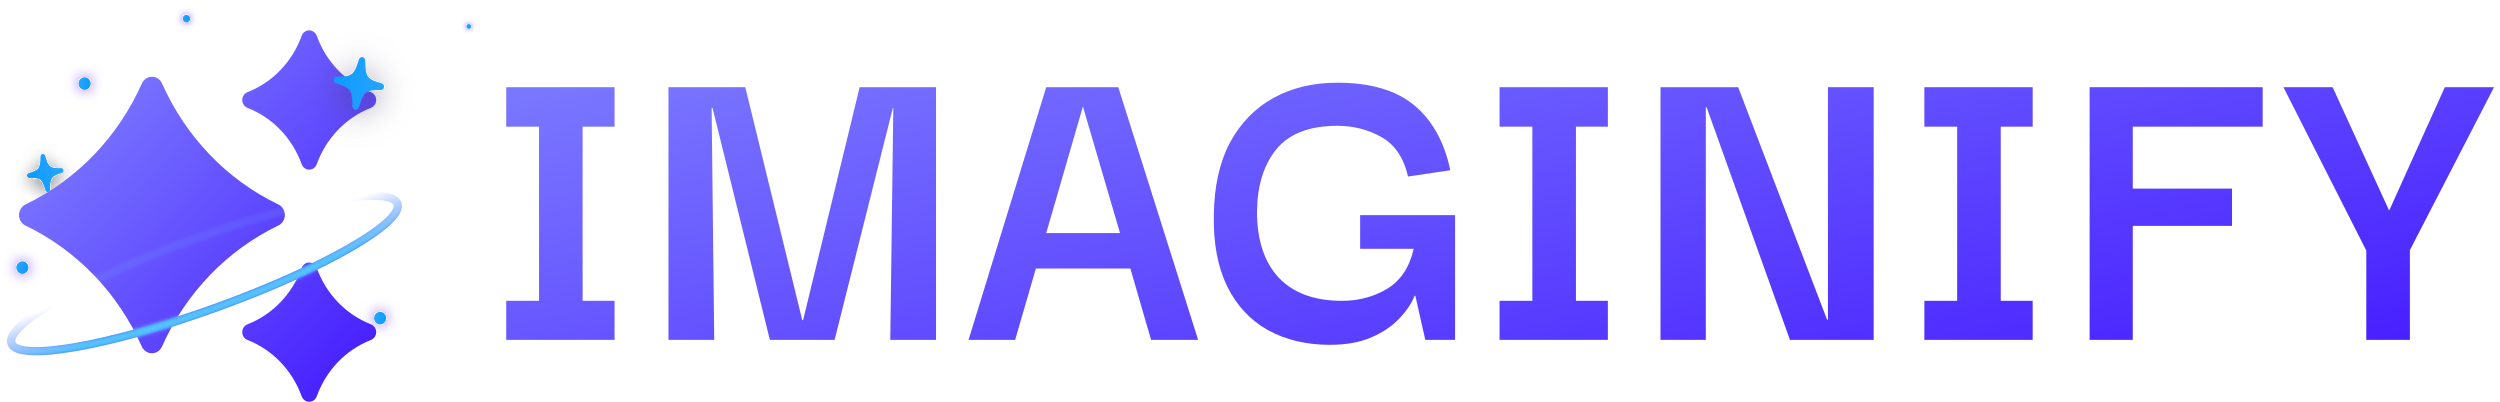
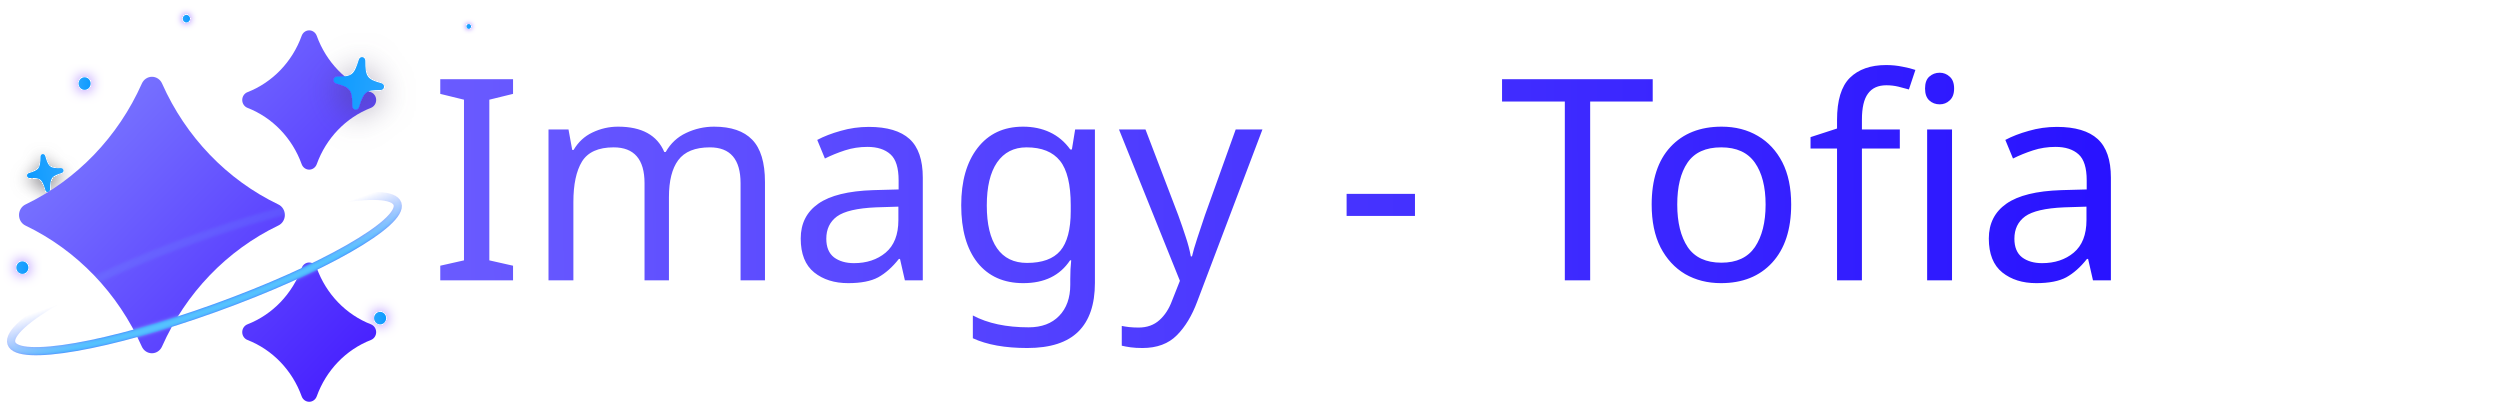
- <svg xmlns="http://www.w3.org/2000/svg" width="168" height="27" viewBox="0 0 168 27" fill="none">
-   <path d="M41.298 20.216V22.84H34.019V20.216H36.223V8.514H34.019V5.86H41.298V8.514H39.152V20.216H41.298ZM44.921 22.84V5.86H50.083L53.911 21.513H53.969L57.768 5.86H62.901V22.84H59.827L60.03 7.247H60.001L56.086 22.84H51.736L47.879 7.247H47.821L47.995 22.84H44.921ZM65.086 22.84L70.306 5.86H75.149L80.514 22.84H77.353L75.961 18.045H69.61L68.218 22.84H65.086ZM72.771 7.157L70.306 15.662H75.265L72.771 7.157ZM89.371 23.172C87.786 23.172 86.394 22.84 85.195 22.177C84.016 21.513 83.107 20.538 82.469 19.251C81.831 17.944 81.532 16.346 81.57 14.456C81.59 12.545 81.947 10.927 82.643 9.6C83.359 8.273 84.335 7.267 85.572 6.584C86.81 5.9 88.24 5.558 89.864 5.558C92.088 5.558 93.808 6.061 95.026 7.066C96.244 8.072 97.056 9.529 97.462 11.44L94.62 11.862C94.33 10.595 93.731 9.71 92.822 9.208C91.933 8.705 90.947 8.454 89.864 8.454C88.008 8.454 86.645 8.976 85.775 10.022C84.925 11.068 84.49 12.465 84.47 14.214C84.47 16.145 84.963 17.632 85.949 18.678C86.935 19.703 88.347 20.216 90.183 20.216C91.305 20.216 92.32 19.945 93.228 19.402C94.137 18.839 94.727 17.944 94.997 16.718H91.401V14.456H97.781V22.84H95.78L95.113 19.884H95.055C94.862 20.387 94.523 20.89 94.04 21.392C93.576 21.895 92.958 22.317 92.184 22.659C91.411 23.001 90.473 23.172 89.371 23.172ZM108.049 20.216V22.84H100.77V20.216H102.974V8.514H100.77V5.86H108.049V8.514H105.903V20.216H108.049ZM122.837 5.86H125.911V22.84H120.285L114.688 7.217H114.63V22.84H111.585V5.86H116.805L122.779 21.483H122.837V5.86ZM136.596 20.216V22.84H129.317V20.216H131.521V8.514H129.317V5.86H136.596V8.514H134.45V20.216H136.596ZM143.322 22.84H140.422V5.86H152.051V8.514H143.322V12.676H149.992V15.179H143.322V22.84ZM159.015 22.84V16.838L153.447 5.86H156.753L160.552 14.154L164.293 5.86H167.599L161.944 16.808V22.84H159.015Z" fill="url(#paint0_linear_2164_2166)" />
-   <g filter="url(#filter0_d_2164_2166)">
-     <path d="M31.499 1.941C31.585 1.941 31.655 1.868 31.655 1.778C31.655 1.688 31.585 1.615 31.499 1.615C31.412 1.615 31.342 1.688 31.342 1.778C31.342 1.868 31.412 1.941 31.499 1.941Z" fill="url(#paint1_linear_2164_2166)" />
+ <svg xmlns="http://www.w3.org/2000/svg" xmlns:xlink="http://www.w3.org/1999/xlink" width="168" height="27" viewBox="0 0 168 27" fill="none" version="1.1" id="svg249">
+   <g filter="url(#filter0_d_2164_2166)" id="g6">
+     <path d="M31.499 1.941C31.585 1.941 31.655 1.868 31.655 1.778C31.655 1.688 31.585 1.615 31.499 1.615C31.412 1.615 31.342 1.688 31.342 1.778C31.342 1.868 31.412 1.941 31.499 1.941Z" fill="url(#paint1_linear_2164_2166)" id="path4" />
  </g>
-   <g filter="url(#filter1_d_2164_2166)">
-     <path d="M5.684 6.038C5.909 6.038 6.09 5.849 6.09 5.616C6.09 5.383 5.909 5.193 5.684 5.193C5.46 5.193 5.278 5.383 5.278 5.616C5.278 5.849 5.46 6.038 5.684 6.038Z" fill="url(#paint2_linear_2164_2166)" />
+   <g id="g2516">
+     <g filter="url(#filter1_d_2164_2166)" id="g10">
+       <path d="M5.684 6.038C5.909 6.038 6.09 5.849 6.09 5.616C6.09 5.383 5.909 5.193 5.684 5.193C5.46 5.193 5.278 5.383 5.278 5.616C5.278 5.849 5.46 6.038 5.684 6.038Z" fill="url(#paint2_linear_2164_2166)" id="path8" />
+     </g>
+     <g filter="url(#filter2_d_2164_2166)" id="g14">
+       <path d="M1.502 18.406C1.726 18.406 1.908 18.217 1.908 17.984C1.908 17.751 1.726 17.562 1.502 17.562C1.278 17.562 1.096 17.751 1.096 17.984C1.096 18.217 1.278 18.406 1.502 18.406Z" fill="url(#paint3_linear_2164_2166)" id="path12" />
+     </g>
+     <g filter="url(#filter3_d_2164_2166)" id="g18">
+       <path d="M25.543 21.802C25.767 21.802 25.949 21.613 25.949 21.379C25.949 21.146 25.767 20.957 25.543 20.957C25.319 20.957 25.137 21.146 25.137 21.379C25.137 21.613 25.319 21.802 25.543 21.802Z" fill="url(#paint4_linear_2164_2166)" id="path16" />
+     </g>
+     <g filter="url(#filter4_d_2164_2166)" id="g22">
+       <path d="M6.528 14.652C6.614 14.652 6.684 14.579 6.684 14.489C6.684 14.399 6.614 14.326 6.528 14.326C6.441 14.326 6.371 14.399 6.371 14.489C6.371 14.579 6.441 14.652 6.528 14.652Z" fill="url(#paint5_linear_2164_2166)" id="path20" />
+     </g>
+     <g filter="url(#filter5_d_2164_2166)" id="g26">
+       <path d="M12.524 1.512C12.66 1.512 12.77 1.397 12.77 1.256C12.77 1.115 12.66 1 12.524 1C12.388 1 12.278 1.115 12.278 1.256C12.278 1.397 12.388 1.512 12.524 1.512Z" fill="url(#paint6_linear_2164_2166)" id="path24" />
+     </g>
+     <g filter="url(#filter6_d_2164_2166)" id="g30">
+       <path d="M3.228 12.906C3.148 12.919 3.073 12.868 3.049 12.783C2.828 12.029 2.711 11.937 1.985 11.965C1.902 11.967 1.828 11.906 1.816 11.823C1.804 11.739 1.856 11.659 1.936 11.634C2.63 11.42 2.705 11.316 2.722 10.526C2.724 10.438 2.779 10.367 2.857 10.354C2.939 10.342 3.012 10.393 3.038 10.477C3.257 11.231 3.374 11.322 4.099 11.295C4.185 11.293 4.257 11.352 4.269 11.438C4.281 11.521 4.231 11.6 4.149 11.626C3.454 11.842 3.38 11.945 3.365 12.735C3.361 12.824 3.305 12.894 3.228 12.906Z" fill="url(#paint7_linear_2164_2166)" id="path28" />
+     </g>
+     <path d="M16.63 6.194C16.419 6.276 16.278 6.486 16.278 6.72C16.278 6.954 16.419 7.164 16.63 7.247C18.313 7.903 19.641 9.284 20.272 11.034C20.352 11.254 20.553 11.4 20.778 11.4C21.003 11.4 21.205 11.254 21.285 11.034C21.916 9.284 23.244 7.903 24.927 7.247C25.138 7.164 25.278 6.954 25.278 6.72C25.278 6.486 25.138 6.276 24.927 6.194C23.244 5.537 21.916 4.156 21.285 2.406C21.205 2.186 21.003 2.04 20.778 2.04C20.553 2.04 20.352 2.186 20.272 2.406C19.641 4.156 18.313 5.537 16.63 6.194ZM10.892 5.613C10.771 5.336 10.503 5.16 10.213 5.16C9.922 5.16 9.655 5.336 9.533 5.613C7.936 9.2 5.164 12.082 1.714 13.74C1.447 13.867 1.278 14.145 1.278 14.452C1.278 14.759 1.447 15.032 1.714 15.159C5.163 16.815 7.937 19.698 9.528 23.285C9.65 23.563 9.917 23.739 10.208 23.739C10.499 23.739 10.766 23.563 10.888 23.285C12.482 19.695 15.254 16.812 18.706 15.154C18.974 15.027 19.142 14.749 19.142 14.447C19.142 14.145 18.974 13.867 18.706 13.74C15.257 12.085 12.485 9.2 10.892 5.613ZM20.272 18.006C19.641 19.756 18.313 21.137 16.63 21.794C16.419 21.876 16.278 22.086 16.278 22.32C16.278 22.554 16.419 22.764 16.63 22.846C18.313 23.503 19.641 24.884 20.272 26.634C20.352 26.854 20.553 27 20.778 27C21.003 27 21.205 26.854 21.285 26.634C21.916 24.884 23.244 23.503 24.927 22.846C25.138 22.764 25.278 22.554 25.278 22.32C25.278 22.086 25.138 21.876 24.927 21.794C23.244 21.137 21.916 19.756 21.285 18.006C21.205 17.786 21.003 17.64 20.778 17.64C20.553 17.64 20.352 17.786 20.272 18.006Z" fill="url(#paint8_linear_2164_2166)" id="path32" />
+     <path d="M12.972 16.086C5.808 18.673 0.343 21.799 0.766 23.067C1.19 24.334 7.341 23.264 14.505 20.677C21.669 18.089 27.133 14.964 26.71 13.696C26.287 12.428 20.136 13.498 12.972 16.086Z" stroke="url(#paint9_linear_2164_2166)" stroke-width="0.549" id="path34" />
+     <g style="mix-blend-mode:screen" filter="url(#filter7_f_2164_2166)" id="g38">
+       <path d="M12.972 16.085C5.808 18.673 0.343 21.799 0.766 23.066C1.19 24.334 7.341 23.264 14.505 20.677C21.669 18.089 27.133 14.963 26.71 13.696C26.287 12.428 20.136 13.498 12.972 16.085Z" stroke="url(#paint10_linear_2164_2166)" stroke-width="0.549" id="path36" />
+     </g>
  </g>
-   <g filter="url(#filter2_d_2164_2166)">
-     <path d="M1.502 18.406C1.726 18.406 1.908 18.217 1.908 17.984C1.908 17.751 1.726 17.562 1.502 17.562C1.278 17.562 1.096 17.751 1.096 17.984C1.096 18.217 1.278 18.406 1.502 18.406Z" fill="url(#paint3_linear_2164_2166)" />
+   <g filter="url(#filter8_d_2164_2166)" id="g42">
+     <path d="M23.872 7.362C23.762 7.345 23.683 7.247 23.684 7.126C23.679 6.038 23.559 5.869 22.591 5.606C22.479 5.575 22.405 5.463 22.421 5.348C22.437 5.232 22.536 5.149 22.652 5.148C23.65 5.152 23.789 5.046 24.113 4.009C24.149 3.894 24.248 3.823 24.357 3.839C24.469 3.856 24.547 3.954 24.549 4.076C24.551 5.161 24.67 5.33 25.637 5.593C25.752 5.627 25.825 5.735 25.808 5.853C25.793 5.968 25.696 6.051 25.577 6.051C24.577 6.05 24.441 6.155 24.119 7.192C24.08 7.308 23.979 7.378 23.872 7.362Z" fill="url(#paint11_linear_2164_2166)" id="path40" />
  </g>
-   <g filter="url(#filter3_d_2164_2166)">
-     <path d="M25.543 21.802C25.767 21.802 25.949 21.613 25.949 21.379C25.949 21.146 25.767 20.957 25.543 20.957C25.319 20.957 25.137 21.146 25.137 21.379C25.137 21.613 25.319 21.802 25.543 21.802Z" fill="url(#paint4_linear_2164_2166)" />
-   </g>
-   <g filter="url(#filter4_d_2164_2166)">
-     <path d="M6.528 14.652C6.614 14.652 6.684 14.579 6.684 14.489C6.684 14.399 6.614 14.326 6.528 14.326C6.441 14.326 6.371 14.399 6.371 14.489C6.371 14.579 6.441 14.652 6.528 14.652Z" fill="url(#paint5_linear_2164_2166)" />
-   </g>
-   <g filter="url(#filter5_d_2164_2166)">
-     <path d="M12.524 1.512C12.66 1.512 12.77 1.397 12.77 1.256C12.77 1.115 12.66 1 12.524 1C12.388 1 12.278 1.115 12.278 1.256C12.278 1.397 12.388 1.512 12.524 1.512Z" fill="url(#paint6_linear_2164_2166)" />
-   </g>
-   <g filter="url(#filter6_d_2164_2166)">
-     <path d="M3.228 12.906C3.148 12.919 3.073 12.868 3.049 12.783C2.828 12.029 2.711 11.937 1.985 11.965C1.902 11.967 1.828 11.906 1.816 11.823C1.804 11.739 1.856 11.659 1.936 11.634C2.63 11.42 2.705 11.316 2.722 10.526C2.724 10.438 2.779 10.367 2.857 10.354C2.939 10.342 3.012 10.393 3.038 10.477C3.257 11.231 3.374 11.322 4.099 11.295C4.185 11.293 4.257 11.352 4.269 11.438C4.281 11.521 4.231 11.6 4.149 11.626C3.454 11.842 3.38 11.945 3.365 12.735C3.361 12.824 3.305 12.894 3.228 12.906Z" fill="url(#paint7_linear_2164_2166)" />
-   </g>
-   <path d="M16.63 6.194C16.419 6.276 16.278 6.486 16.278 6.72C16.278 6.954 16.419 7.164 16.63 7.247C18.313 7.903 19.641 9.284 20.272 11.034C20.352 11.254 20.553 11.4 20.778 11.4C21.003 11.4 21.205 11.254 21.285 11.034C21.916 9.284 23.244 7.903 24.927 7.247C25.138 7.164 25.278 6.954 25.278 6.72C25.278 6.486 25.138 6.276 24.927 6.194C23.244 5.537 21.916 4.156 21.285 2.406C21.205 2.186 21.003 2.04 20.778 2.04C20.553 2.04 20.352 2.186 20.272 2.406C19.641 4.156 18.313 5.537 16.63 6.194ZM10.892 5.613C10.771 5.336 10.503 5.16 10.213 5.16C9.922 5.16 9.655 5.336 9.533 5.613C7.936 9.2 5.164 12.082 1.714 13.74C1.447 13.867 1.278 14.145 1.278 14.452C1.278 14.759 1.447 15.032 1.714 15.159C5.163 16.815 7.937 19.698 9.528 23.285C9.65 23.563 9.917 23.739 10.208 23.739C10.499 23.739 10.766 23.563 10.888 23.285C12.482 19.695 15.254 16.812 18.706 15.154C18.974 15.027 19.142 14.749 19.142 14.447C19.142 14.145 18.974 13.867 18.706 13.74C15.257 12.085 12.485 9.2 10.892 5.613ZM20.272 18.006C19.641 19.756 18.313 21.137 16.63 21.794C16.419 21.876 16.278 22.086 16.278 22.32C16.278 22.554 16.419 22.764 16.63 22.846C18.313 23.503 19.641 24.884 20.272 26.634C20.352 26.854 20.553 27 20.778 27C21.003 27 21.205 26.854 21.285 26.634C21.916 24.884 23.244 23.503 24.927 22.846C25.138 22.764 25.278 22.554 25.278 22.32C25.278 22.086 25.138 21.876 24.927 21.794C23.244 21.137 21.916 19.756 21.285 18.006C21.205 17.786 21.003 17.64 20.778 17.64C20.553 17.64 20.352 17.786 20.272 18.006Z" fill="url(#paint8_linear_2164_2166)" />
-   <path d="M12.972 16.086C5.808 18.673 0.343 21.799 0.766 23.067C1.19 24.334 7.341 23.264 14.505 20.677C21.669 18.089 27.133 14.964 26.71 13.696C26.287 12.428 20.136 13.498 12.972 16.086Z" stroke="url(#paint9_linear_2164_2166)" stroke-width="0.549" />
-   <g style="mix-blend-mode:screen" filter="url(#filter7_f_2164_2166)">
-     <path d="M12.972 16.085C5.808 18.673 0.343 21.799 0.766 23.066C1.19 24.334 7.341 23.264 14.505 20.677C21.669 18.089 27.133 14.963 26.71 13.696C26.287 12.428 20.136 13.498 12.972 16.085Z" stroke="url(#paint10_linear_2164_2166)" stroke-width="0.549" />
-   </g>
-   <g filter="url(#filter8_d_2164_2166)">
-     <path d="M23.872 7.362C23.762 7.345 23.683 7.247 23.684 7.126C23.679 6.038 23.559 5.869 22.591 5.606C22.479 5.575 22.405 5.463 22.421 5.348C22.437 5.232 22.536 5.149 22.652 5.148C23.65 5.152 23.789 5.046 24.113 4.009C24.149 3.894 24.248 3.823 24.357 3.839C24.469 3.856 24.547 3.954 24.549 4.076C24.551 5.161 24.67 5.33 25.637 5.593C25.752 5.627 25.825 5.735 25.808 5.853C25.793 5.968 25.696 6.051 25.577 6.051C24.577 6.05 24.441 6.155 24.119 7.192C24.08 7.308 23.979 7.378 23.872 7.362Z" fill="url(#paint11_linear_2164_2166)" />
-   </g>
-   <defs>
+   <defs id="defs247">
+     <linearGradient id="linearGradient2432">
+       <stop style="stop-color:#6a5bff;stop-opacity:1;" offset="0" id="stop2428" />
+       <stop style="stop-color:#1f08ff;stop-opacity:1;" offset="1" id="stop2430" />
+     </linearGradient>
    <filter id="filter0_d_2164_2166" x="31.001" y="1.274" width="0.996" height="1.009" filterUnits="userSpaceOnUse" color-interpolation-filters="sRGB">
-       <feFlood flood-opacity="0" result="BackgroundImageFix" />
-       <feColorMatrix in="SourceAlpha" type="matrix" values="0 0 0 0 0 0 0 0 0 0 0 0 0 0 0 0 0 0 127 0" result="hardAlpha" />
-       <feOffset />
-       <feGaussianBlur stdDeviation="0.171" />
-       <feComposite in2="hardAlpha" operator="out" />
-       <feColorMatrix type="matrix" values="0 0 0 0 0.592 0 0 0 0 0.392 0 0 0 0 1 0 0 0 1 0" />
-       <feBlend mode="normal" in2="BackgroundImageFix" result="effect1_dropShadow_2164_2166" />
-       <feBlend mode="normal" in="SourceGraphic" in2="effect1_dropShadow_2164_2166" result="shape" />
+       <feFlood flood-opacity="0" result="BackgroundImageFix" id="feFlood44" />
+       <feColorMatrix in="SourceAlpha" type="matrix" values="0 0 0 0 0 0 0 0 0 0 0 0 0 0 0 0 0 0 127 0" result="hardAlpha" id="feColorMatrix46" />
+       <feOffset id="feOffset48" />
+       <feGaussianBlur stdDeviation="0.171" id="feGaussianBlur50" />
+       <feComposite in2="hardAlpha" operator="out" id="feComposite52" />
+       <feColorMatrix type="matrix" values="0 0 0 0 0.592 0 0 0 0 0.392 0 0 0 0 1 0 0 0 1 0" id="feColorMatrix54" />
+       <feBlend mode="normal" in2="BackgroundImageFix" result="effect1_dropShadow_2164_2166" id="feBlend56" />
+       <feBlend mode="normal" in="SourceGraphic" in2="effect1_dropShadow_2164_2166" result="shape" id="feBlend58" />
    </filter>
    <filter id="filter1_d_2164_2166" x="4.392" y="4.308" width="2.584" height="2.616" filterUnits="userSpaceOnUse" color-interpolation-filters="sRGB">
-       <feFlood flood-opacity="0" result="BackgroundImageFix" />
-       <feColorMatrix in="SourceAlpha" type="matrix" values="0 0 0 0 0 0 0 0 0 0 0 0 0 0 0 0 0 0 127 0" result="hardAlpha" />
-       <feOffset />
-       <feGaussianBlur stdDeviation="0.443" />
-       <feComposite in2="hardAlpha" operator="out" />
-       <feColorMatrix type="matrix" values="0 0 0 0 0.592 0 0 0 0 0.392 0 0 0 0 1 0 0 0 1 0" />
-       <feBlend mode="normal" in2="BackgroundImageFix" result="effect1_dropShadow_2164_2166" />
-       <feBlend mode="normal" in="SourceGraphic" in2="effect1_dropShadow_2164_2166" result="shape" />
+       <feFlood flood-opacity="0" result="BackgroundImageFix" id="feFlood61" />
+       <feColorMatrix in="SourceAlpha" type="matrix" values="0 0 0 0 0 0 0 0 0 0 0 0 0 0 0 0 0 0 127 0" result="hardAlpha" id="feColorMatrix63" />
+       <feOffset id="feOffset65" />
+       <feGaussianBlur stdDeviation="0.443" id="feGaussianBlur67" />
+       <feComposite in2="hardAlpha" operator="out" id="feComposite69" />
+       <feColorMatrix type="matrix" values="0 0 0 0 0.592 0 0 0 0 0.392 0 0 0 0 1 0 0 0 1 0" id="feColorMatrix71" />
+       <feBlend mode="normal" in2="BackgroundImageFix" result="effect1_dropShadow_2164_2166" id="feBlend73" />
+       <feBlend mode="normal" in="SourceGraphic" in2="effect1_dropShadow_2164_2166" result="shape" id="feBlend75" />
    </filter>
    <filter id="filter2_d_2164_2166" x="0.21" y="16.676" width="2.584" height="2.616" filterUnits="userSpaceOnUse" color-interpolation-filters="sRGB">
-       <feFlood flood-opacity="0" result="BackgroundImageFix" />
-       <feColorMatrix in="SourceAlpha" type="matrix" values="0 0 0 0 0 0 0 0 0 0 0 0 0 0 0 0 0 0 127 0" result="hardAlpha" />
-       <feOffset />
-       <feGaussianBlur stdDeviation="0.443" />
-       <feComposite in2="hardAlpha" operator="out" />
-       <feColorMatrix type="matrix" values="0 0 0 0 0.592 0 0 0 0 0.392 0 0 0 0 1 0 0 0 1 0" />
-       <feBlend mode="normal" in2="BackgroundImageFix" result="effect1_dropShadow_2164_2166" />
-       <feBlend mode="normal" in="SourceGraphic" in2="effect1_dropShadow_2164_2166" result="shape" />
+       <feFlood flood-opacity="0" result="BackgroundImageFix" id="feFlood78" />
+       <feColorMatrix in="SourceAlpha" type="matrix" values="0 0 0 0 0 0 0 0 0 0 0 0 0 0 0 0 0 0 127 0" result="hardAlpha" id="feColorMatrix80" />
+       <feOffset id="feOffset82" />
+       <feGaussianBlur stdDeviation="0.443" id="feGaussianBlur84" />
+       <feComposite in2="hardAlpha" operator="out" id="feComposite86" />
+       <feColorMatrix type="matrix" values="0 0 0 0 0.592 0 0 0 0 0.392 0 0 0 0 1 0 0 0 1 0" id="feColorMatrix88" />
+       <feBlend mode="normal" in2="BackgroundImageFix" result="effect1_dropShadow_2164_2166" id="feBlend90" />
+       <feBlend mode="normal" in="SourceGraphic" in2="effect1_dropShadow_2164_2166" result="shape" id="feBlend92" />
    </filter>
    <filter id="filter3_d_2164_2166" x="24.251" y="20.071" width="2.584" height="2.616" filterUnits="userSpaceOnUse" color-interpolation-filters="sRGB">
-       <feFlood flood-opacity="0" result="BackgroundImageFix" />
-       <feColorMatrix in="SourceAlpha" type="matrix" values="0 0 0 0 0 0 0 0 0 0 0 0 0 0 0 0 0 0 127 0" result="hardAlpha" />
-       <feOffset />
-       <feGaussianBlur stdDeviation="0.443" />
-       <feComposite in2="hardAlpha" operator="out" />
-       <feColorMatrix type="matrix" values="0 0 0 0 0.592 0 0 0 0 0.392 0 0 0 0 1 0 0 0 1 0" />
-       <feBlend mode="normal" in2="BackgroundImageFix" result="effect1_dropShadow_2164_2166" />
-       <feBlend mode="normal" in="SourceGraphic" in2="effect1_dropShadow_2164_2166" result="shape" />
+       <feFlood flood-opacity="0" result="BackgroundImageFix" id="feFlood95" />
+       <feColorMatrix in="SourceAlpha" type="matrix" values="0 0 0 0 0 0 0 0 0 0 0 0 0 0 0 0 0 0 127 0" result="hardAlpha" id="feColorMatrix97" />
+       <feOffset id="feOffset99" />
+       <feGaussianBlur stdDeviation="0.443" id="feGaussianBlur101" />
+       <feComposite in2="hardAlpha" operator="out" id="feComposite103" />
+       <feColorMatrix type="matrix" values="0 0 0 0 0.592 0 0 0 0 0.392 0 0 0 0 1 0 0 0 1 0" id="feColorMatrix105" />
+       <feBlend mode="normal" in2="BackgroundImageFix" result="effect1_dropShadow_2164_2166" id="feBlend107" />
+       <feBlend mode="normal" in="SourceGraphic" in2="effect1_dropShadow_2164_2166" result="shape" id="feBlend109" />
    </filter>
    <filter id="filter4_d_2164_2166" x="6.03" y="13.984" width="0.996" height="1.009" filterUnits="userSpaceOnUse" color-interpolation-filters="sRGB">
-       <feFlood flood-opacity="0" result="BackgroundImageFix" />
-       <feColorMatrix in="SourceAlpha" type="matrix" values="0 0 0 0 0 0 0 0 0 0 0 0 0 0 0 0 0 0 127 0" result="hardAlpha" />
-       <feOffset />
-       <feGaussianBlur stdDeviation="0.171" />
-       <feComposite in2="hardAlpha" operator="out" />
-       <feColorMatrix type="matrix" values="0 0 0 0 0.592 0 0 0 0 0.392 0 0 0 0 1 0 0 0 1 0" />
-       <feBlend mode="normal" in2="BackgroundImageFix" result="effect1_dropShadow_2164_2166" />
-       <feBlend mode="normal" in="SourceGraphic" in2="effect1_dropShadow_2164_2166" result="shape" />
+       <feFlood flood-opacity="0" result="BackgroundImageFix" id="feFlood112" />
+       <feColorMatrix in="SourceAlpha" type="matrix" values="0 0 0 0 0 0 0 0 0 0 0 0 0 0 0 0 0 0 127 0" result="hardAlpha" id="feColorMatrix114" />
+       <feOffset id="feOffset116" />
+       <feGaussianBlur stdDeviation="0.171" id="feGaussianBlur118" />
+       <feComposite in2="hardAlpha" operator="out" id="feComposite120" />
+       <feColorMatrix type="matrix" values="0 0 0 0 0.592 0 0 0 0 0.392 0 0 0 0 1 0 0 0 1 0" id="feColorMatrix122" />
+       <feBlend mode="normal" in2="BackgroundImageFix" result="effect1_dropShadow_2164_2166" id="feBlend124" />
+       <feBlend mode="normal" in="SourceGraphic" in2="effect1_dropShadow_2164_2166" result="shape" id="feBlend126" />
    </filter>
    <filter id="filter5_d_2164_2166" x="11.742" y="0.463" width="1.565" height="1.585" filterUnits="userSpaceOnUse" color-interpolation-filters="sRGB">
-       <feFlood flood-opacity="0" result="BackgroundImageFix" />
-       <feColorMatrix in="SourceAlpha" type="matrix" values="0 0 0 0 0 0 0 0 0 0 0 0 0 0 0 0 0 0 127 0" result="hardAlpha" />
-       <feOffset />
-       <feGaussianBlur stdDeviation="0.268" />
-       <feComposite in2="hardAlpha" operator="out" />
-       <feColorMatrix type="matrix" values="0 0 0 0 0.592 0 0 0 0 0.392 0 0 0 0 1 0 0 0 1 0" />
-       <feBlend mode="normal" in2="BackgroundImageFix" result="effect1_dropShadow_2164_2166" />
-       <feBlend mode="normal" in="SourceGraphic" in2="effect1_dropShadow_2164_2166" result="shape" />
+       <feFlood flood-opacity="0" result="BackgroundImageFix" id="feFlood129" />
+       <feColorMatrix in="SourceAlpha" type="matrix" values="0 0 0 0 0 0 0 0 0 0 0 0 0 0 0 0 0 0 127 0" result="hardAlpha" id="feColorMatrix131" />
+       <feOffset id="feOffset133" />
+       <feGaussianBlur stdDeviation="0.268" id="feGaussianBlur135" />
+       <feComposite in2="hardAlpha" operator="out" id="feComposite137" />
+       <feColorMatrix type="matrix" values="0 0 0 0 0.592 0 0 0 0 0.392 0 0 0 0 1 0 0 0 1 0" id="feColorMatrix139" />
+       <feBlend mode="normal" in2="BackgroundImageFix" result="effect1_dropShadow_2164_2166" id="feBlend141" />
+       <feBlend mode="normal" in="SourceGraphic" in2="effect1_dropShadow_2164_2166" result="shape" id="feBlend143" />
    </filter>
    <filter id="filter6_d_2164_2166" x="0.732" y="9.553" width="4.62" height="4.719" filterUnits="userSpaceOnUse" color-interpolation-filters="sRGB">
-       <feFlood flood-opacity="0" result="BackgroundImageFix" />
-       <feColorMatrix in="SourceAlpha" type="matrix" values="0 0 0 0 0 0 0 0 0 0 0 0 0 0 0 0 0 0 127 0" result="hardAlpha" />
-       <feOffset dy="0.282" />
-       <feGaussianBlur stdDeviation="0.541" />
-       <feComposite in2="hardAlpha" operator="out" />
-       <feColorMatrix type="matrix" values="0 0 0 0 0.221 0 0 0 0 0.21 0 0 0 0 0.242 0 0 0 0.6 0" />
-       <feBlend mode="normal" in2="BackgroundImageFix" result="effect1_dropShadow_2164_2166" />
-       <feBlend mode="normal" in="SourceGraphic" in2="effect1_dropShadow_2164_2166" result="shape" />
+       <feFlood flood-opacity="0" result="BackgroundImageFix" id="feFlood146" />
+       <feColorMatrix in="SourceAlpha" type="matrix" values="0 0 0 0 0 0 0 0 0 0 0 0 0 0 0 0 0 0 127 0" result="hardAlpha" id="feColorMatrix148" />
+       <feOffset dy="0.282" id="feOffset150" />
+       <feGaussianBlur stdDeviation="0.541" id="feGaussianBlur152" />
+       <feComposite in2="hardAlpha" operator="out" id="feComposite154" />
+       <feColorMatrix type="matrix" values="0 0 0 0 0.221 0 0 0 0 0.21 0 0 0 0 0.242 0 0 0 0.6 0" id="feColorMatrix156" />
+       <feBlend mode="normal" in2="BackgroundImageFix" result="effect1_dropShadow_2164_2166" id="feBlend158" />
+       <feBlend mode="normal" in="SourceGraphic" in2="effect1_dropShadow_2164_2166" result="shape" id="feBlend160" />
    </filter>
    <filter id="filter7_f_2164_2166" x="0.216" y="12.631" width="27.044" height="11.499" filterUnits="userSpaceOnUse" color-interpolation-filters="sRGB">
-       <feFlood flood-opacity="0" result="BackgroundImageFix" />
-       <feBlend mode="normal" in="SourceGraphic" in2="BackgroundImageFix" result="shape" />
-       <feGaussianBlur stdDeviation="0.127" result="effect1_foregroundBlur_2164_2166" />
+       <feFlood flood-opacity="0" result="BackgroundImageFix" id="feFlood163" />
+       <feBlend mode="normal" in="SourceGraphic" in2="BackgroundImageFix" result="shape" id="feBlend165" />
+       <feGaussianBlur stdDeviation="0.127" result="effect1_foregroundBlur_2164_2166" id="feGaussianBlur167" />
    </filter>
    <filter id="filter8_d_2164_2166" x="20.288" y="2.261" width="7.653" height="7.788" filterUnits="userSpaceOnUse" color-interpolation-filters="sRGB">
-       <feFlood flood-opacity="0" result="BackgroundImageFix" />
-       <feColorMatrix in="SourceAlpha" type="matrix" values="0 0 0 0 0 0 0 0 0 0 0 0 0 0 0 0 0 0 127 0" result="hardAlpha" />
-       <feOffset dy="0.555" />
-       <feGaussianBlur stdDeviation="1.065" />
-       <feComposite in2="hardAlpha" operator="out" />
-       <feColorMatrix type="matrix" values="0 0 0 0 0.297 0 0 0 0 0.244 0 0 0 0 0.404 0 0 0 0.6 0" />
-       <feBlend mode="normal" in2="BackgroundImageFix" result="effect1_dropShadow_2164_2166" />
-       <feBlend mode="normal" in="SourceGraphic" in2="effect1_dropShadow_2164_2166" result="shape" />
+       <feFlood flood-opacity="0" result="BackgroundImageFix" id="feFlood170" />
+       <feColorMatrix in="SourceAlpha" type="matrix" values="0 0 0 0 0 0 0 0 0 0 0 0 0 0 0 0 0 0 127 0" result="hardAlpha" id="feColorMatrix172" />
+       <feOffset dy="0.555" id="feOffset174" />
+       <feGaussianBlur stdDeviation="1.065" id="feGaussianBlur176" />
+       <feComposite in2="hardAlpha" operator="out" id="feComposite178" />
+       <feColorMatrix type="matrix" values="0 0 0 0 0.297 0 0 0 0 0.244 0 0 0 0 0.404 0 0 0 0.6 0" id="feColorMatrix180" />
+       <feBlend mode="normal" in2="BackgroundImageFix" result="effect1_dropShadow_2164_2166" id="feBlend182" />
+       <feBlend mode="normal" in="SourceGraphic" in2="effect1_dropShadow_2164_2166" result="shape" id="feBlend184" />
    </filter>
    <linearGradient id="paint0_linear_2164_2166" x1="32.279" y1="-4.2" x2="45.114" y2="53.252" gradientUnits="userSpaceOnUse">
-       <stop stop-color="#868CFF" />
-       <stop offset="1" stop-color="#4318FF" />
+       <stop stop-color="#868CFF" id="stop187" />
+       <stop offset="1" stop-color="#4318FF" id="stop189" />
    </linearGradient>
    <linearGradient id="paint1_linear_2164_2166" x1="31.352" y1="1.761" x2="31.663" y2="1.768" gradientUnits="userSpaceOnUse">
-       <stop stop-color="#26A4FF" />
-       <stop offset="1" stop-color="#0D9AFF" />
+       <stop stop-color="#26A4FF" id="stop192" />
+       <stop offset="1" stop-color="#0D9AFF" id="stop194" />
    </linearGradient>
    <linearGradient id="paint2_linear_2164_2166" x1="5.302" y1="5.572" x2="6.11" y2="5.588" gradientUnits="userSpaceOnUse">
-       <stop stop-color="#26A4FF" />
-       <stop offset="1" stop-color="#0D9AFF" />
+       <stop stop-color="#26A4FF" id="stop197" />
+       <stop offset="1" stop-color="#0D9AFF" id="stop199" />
    </linearGradient>
    <linearGradient id="paint3_linear_2164_2166" x1="1.12" y1="17.94" x2="1.928" y2="17.957" gradientUnits="userSpaceOnUse">
-       <stop stop-color="#26A4FF" />
-       <stop offset="1" stop-color="#0D9AFF" />
+       <stop stop-color="#26A4FF" id="stop202" />
+       <stop offset="1" stop-color="#0D9AFF" id="stop204" />
    </linearGradient>
    <linearGradient id="paint4_linear_2164_2166" x1="25.161" y1="21.336" x2="25.968" y2="21.352" gradientUnits="userSpaceOnUse">
-       <stop stop-color="#26A4FF" />
-       <stop offset="1" stop-color="#0D9AFF" />
+       <stop stop-color="#26A4FF" id="stop207" />
+       <stop offset="1" stop-color="#0D9AFF" id="stop209" />
    </linearGradient>
    <linearGradient id="paint5_linear_2164_2166" x1="6.38" y1="14.472" x2="6.692" y2="14.478" gradientUnits="userSpaceOnUse">
-       <stop stop-color="#26A4FF" />
-       <stop offset="1" stop-color="#0D9AFF" />
+       <stop stop-color="#26A4FF" id="stop212" />
+       <stop offset="1" stop-color="#0D9AFF" id="stop214" />
    </linearGradient>
    <linearGradient id="paint6_linear_2164_2166" x1="12.293" y1="1.229" x2="12.782" y2="1.239" gradientUnits="userSpaceOnUse">
-       <stop stop-color="#26A4FF" />
-       <stop offset="1" stop-color="#0D9AFF" />
+       <stop stop-color="#26A4FF" id="stop217" />
+       <stop offset="1" stop-color="#0D9AFF" id="stop219" />
    </linearGradient>
    <linearGradient id="paint7_linear_2164_2166" x1="4.177" y1="11.317" x2="1.741" y2="11.721" gradientUnits="userSpaceOnUse">
-       <stop stop-color="#26A4FF" />
-       <stop offset="1" stop-color="#0D9AFF" />
+       <stop stop-color="#26A4FF" id="stop222" />
+       <stop offset="1" stop-color="#0D9AFF" id="stop224" />
    </linearGradient>
    <linearGradient id="paint8_linear_2164_2166" x1="1.278" y1="2.04" x2="26.219" y2="26.022" gradientUnits="userSpaceOnUse">
-       <stop stop-color="#868CFF" />
-       <stop offset="1" stop-color="#4318FF" />
+       <stop stop-color="#868CFF" id="stop227" />
+       <stop offset="1" stop-color="#4318FF" id="stop229" />
    </linearGradient>
    <linearGradient id="paint9_linear_2164_2166" x1="1.183" y1="24.803" x2="0.114" y2="21.789" gradientUnits="userSpaceOnUse">
-       <stop stop-color="#3F5FFF" />
-       <stop offset="1" stop-color="#3F5FFF" stop-opacity="0" />
+       <stop stop-color="#3F5FFF" id="stop232" />
+       <stop offset="1" stop-color="#3F5FFF" stop-opacity="0" id="stop234" />
    </linearGradient>
    <linearGradient id="paint10_linear_2164_2166" x1="1.183" y1="24.802" x2="0.114" y2="21.789" gradientUnits="userSpaceOnUse">
-       <stop stop-color="#1DA0FF" />
-       <stop offset="1" stop-color="#199FFF" stop-opacity="0.13" />
+       <stop stop-color="#1DA0FF" id="stop237" />
+       <stop offset="1" stop-color="#199FFF" stop-opacity="0.13" id="stop239" />
    </linearGradient>
    <linearGradient id="paint11_linear_2164_2166" x1="25.733" y1="5.656" x2="22.352" y2="5.259" gradientUnits="userSpaceOnUse">
-       <stop stop-color="#26A4FF" />
-       <stop offset="1" stop-color="#0D9AFF" />
+       <stop stop-color="#26A4FF" id="stop242" />
+       <stop offset="1" stop-color="#0D9AFF" id="stop244" />
    </linearGradient>
+     <linearGradient xlink:href="#linearGradient2432" id="linearGradient2434" x1="-50.142" y1="-53.424" x2="203.32" y2="-55.101" gradientUnits="userSpaceOnUse" gradientTransform="matrix(0.5074567,0,0,0.5074567,54.7647,40.84194)" />
  </defs>
+   <text xml:space="preserve" style="font-weight:bold;font-size:18.915px;line-height:1.2;font-family:'Alex Brush';-inkscape-font-specification:'Alex Brush Bold';text-align:center;text-anchor:middle;fill:url(#linearGradient2434);fill-opacity:1;stroke:none;stroke-width:0.605" x="93.488" y="18.839" id="text658">
+     <tspan id="tspan656" x="93.488" y="18.839" style="font-style:normal;font-variant:normal;font-weight:normal;font-stretch:normal;font-family:Orbitron;-inkscape-font-specification:Orbitron;fill:url(#linearGradient2434);fill-opacity:1;stroke:none;stroke-width:0.605">Imagy - Tofia</tspan>
+   </text>
</svg>
